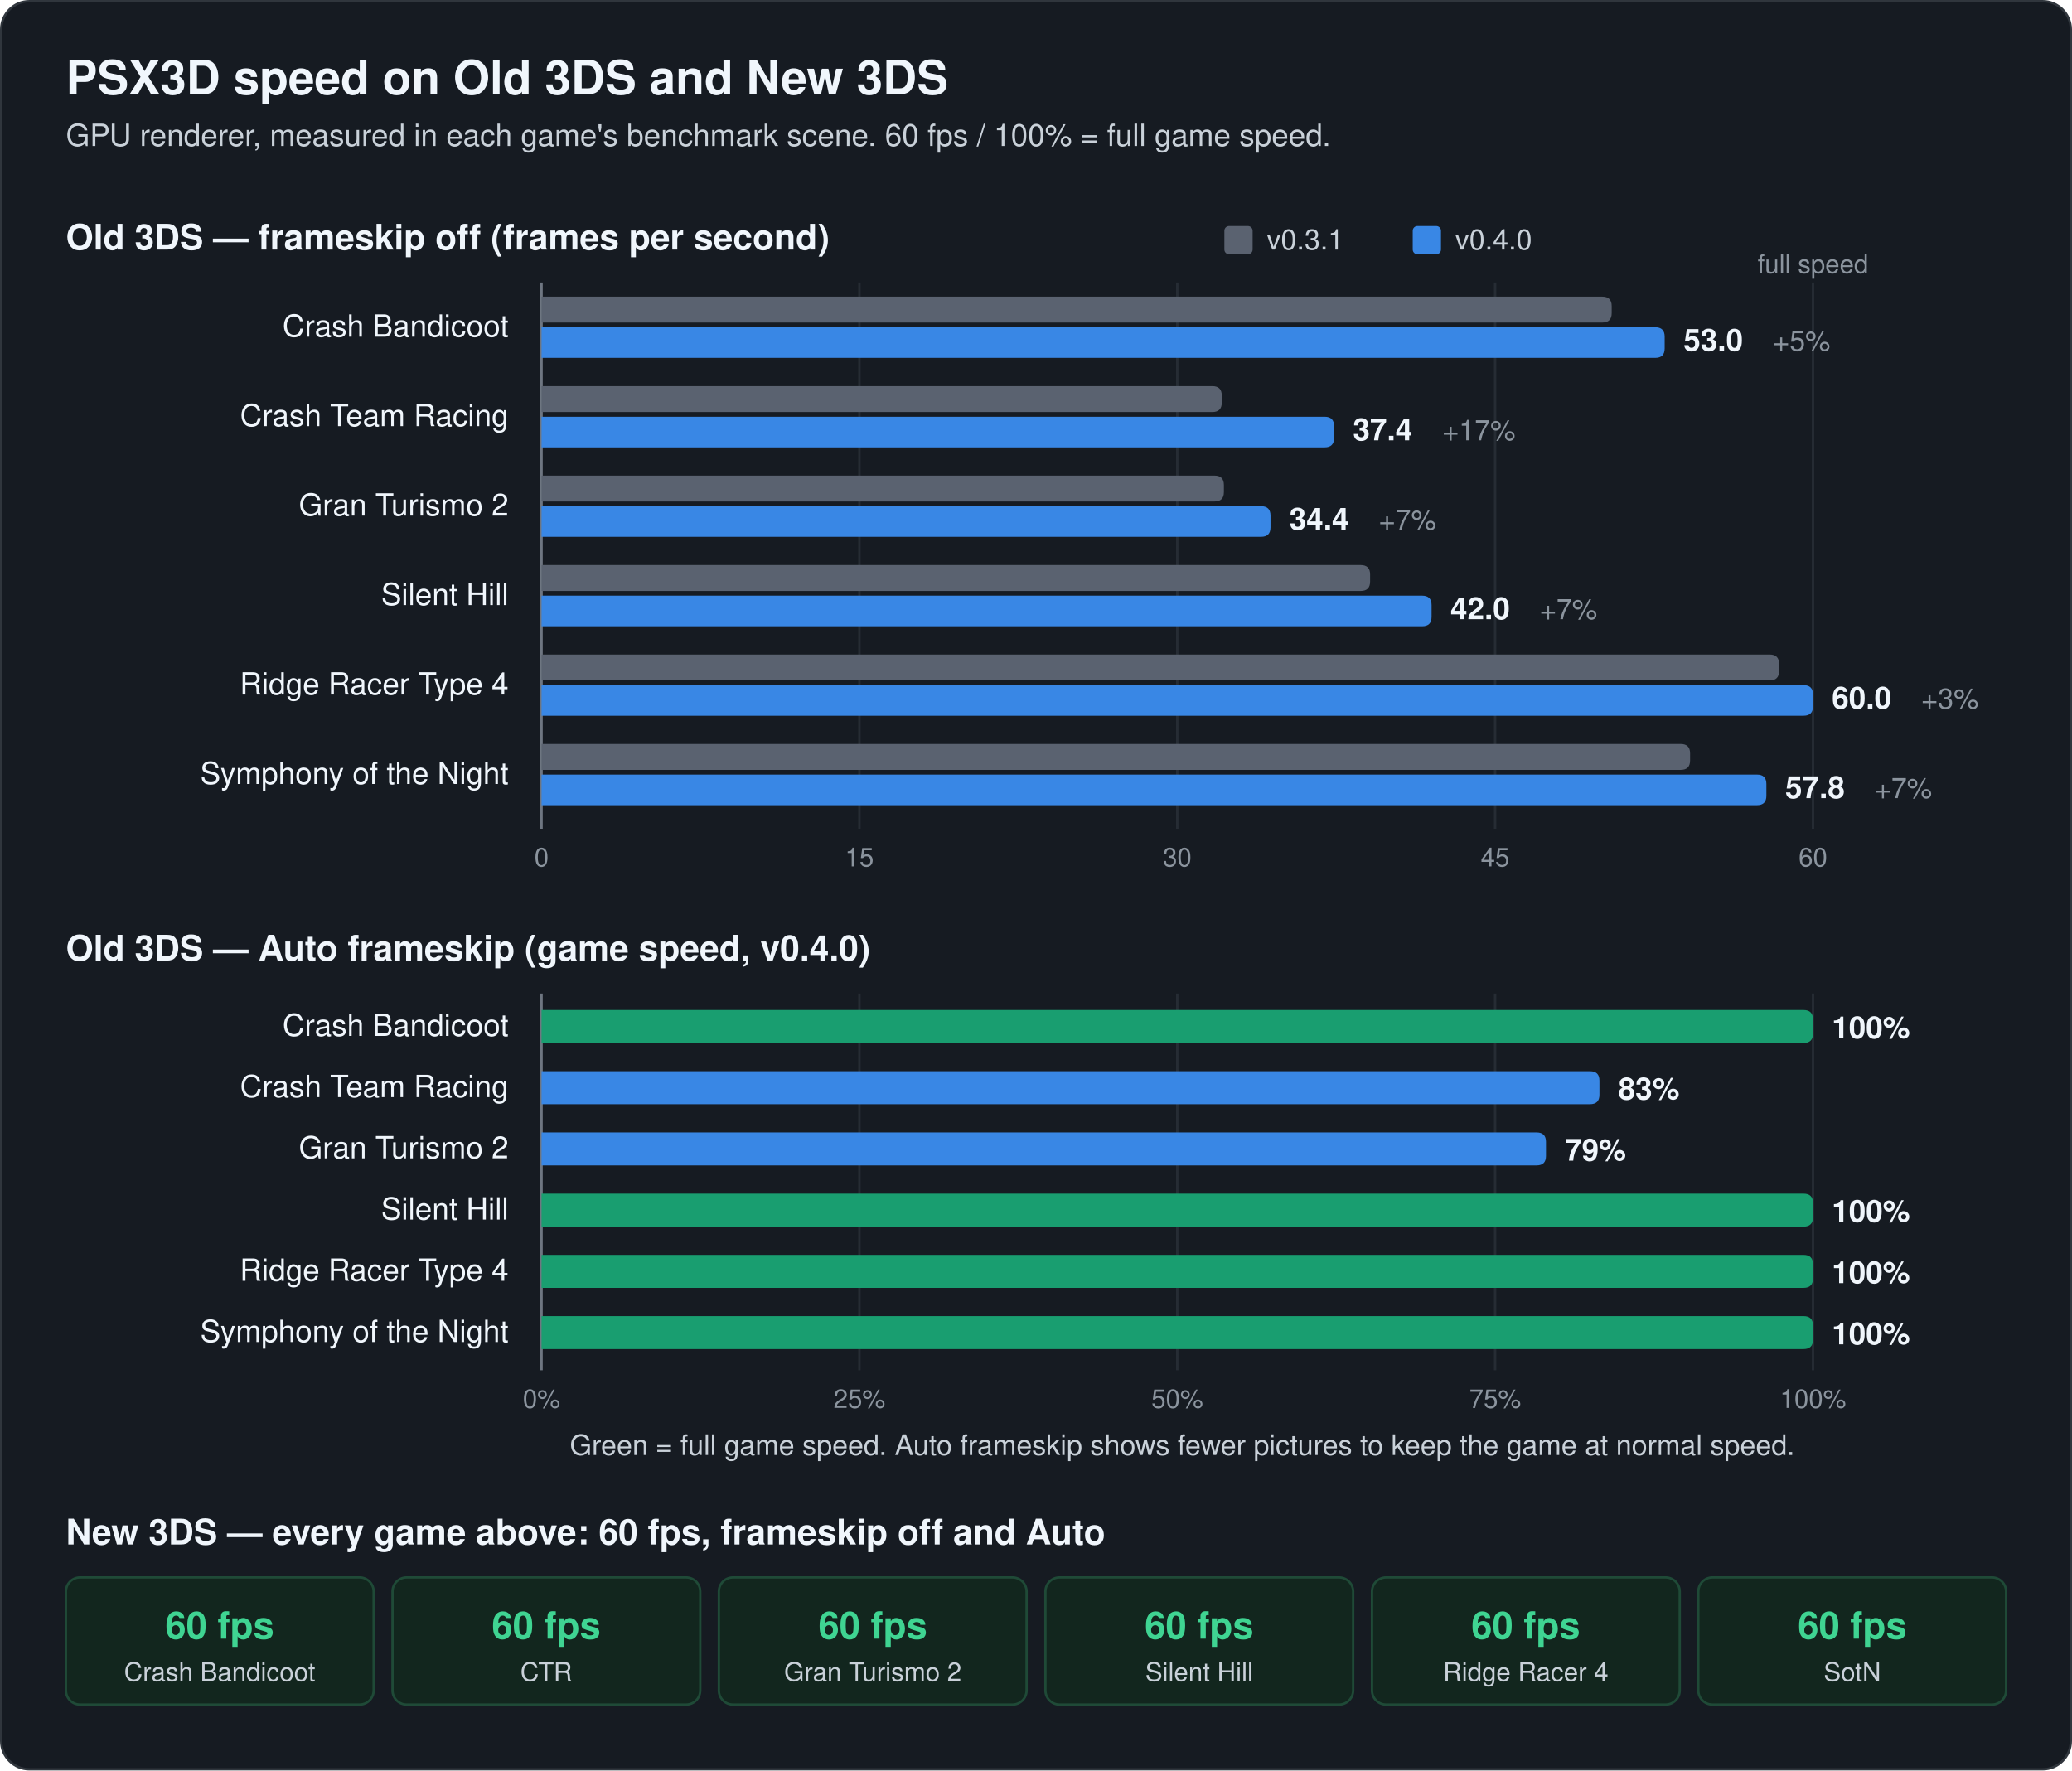
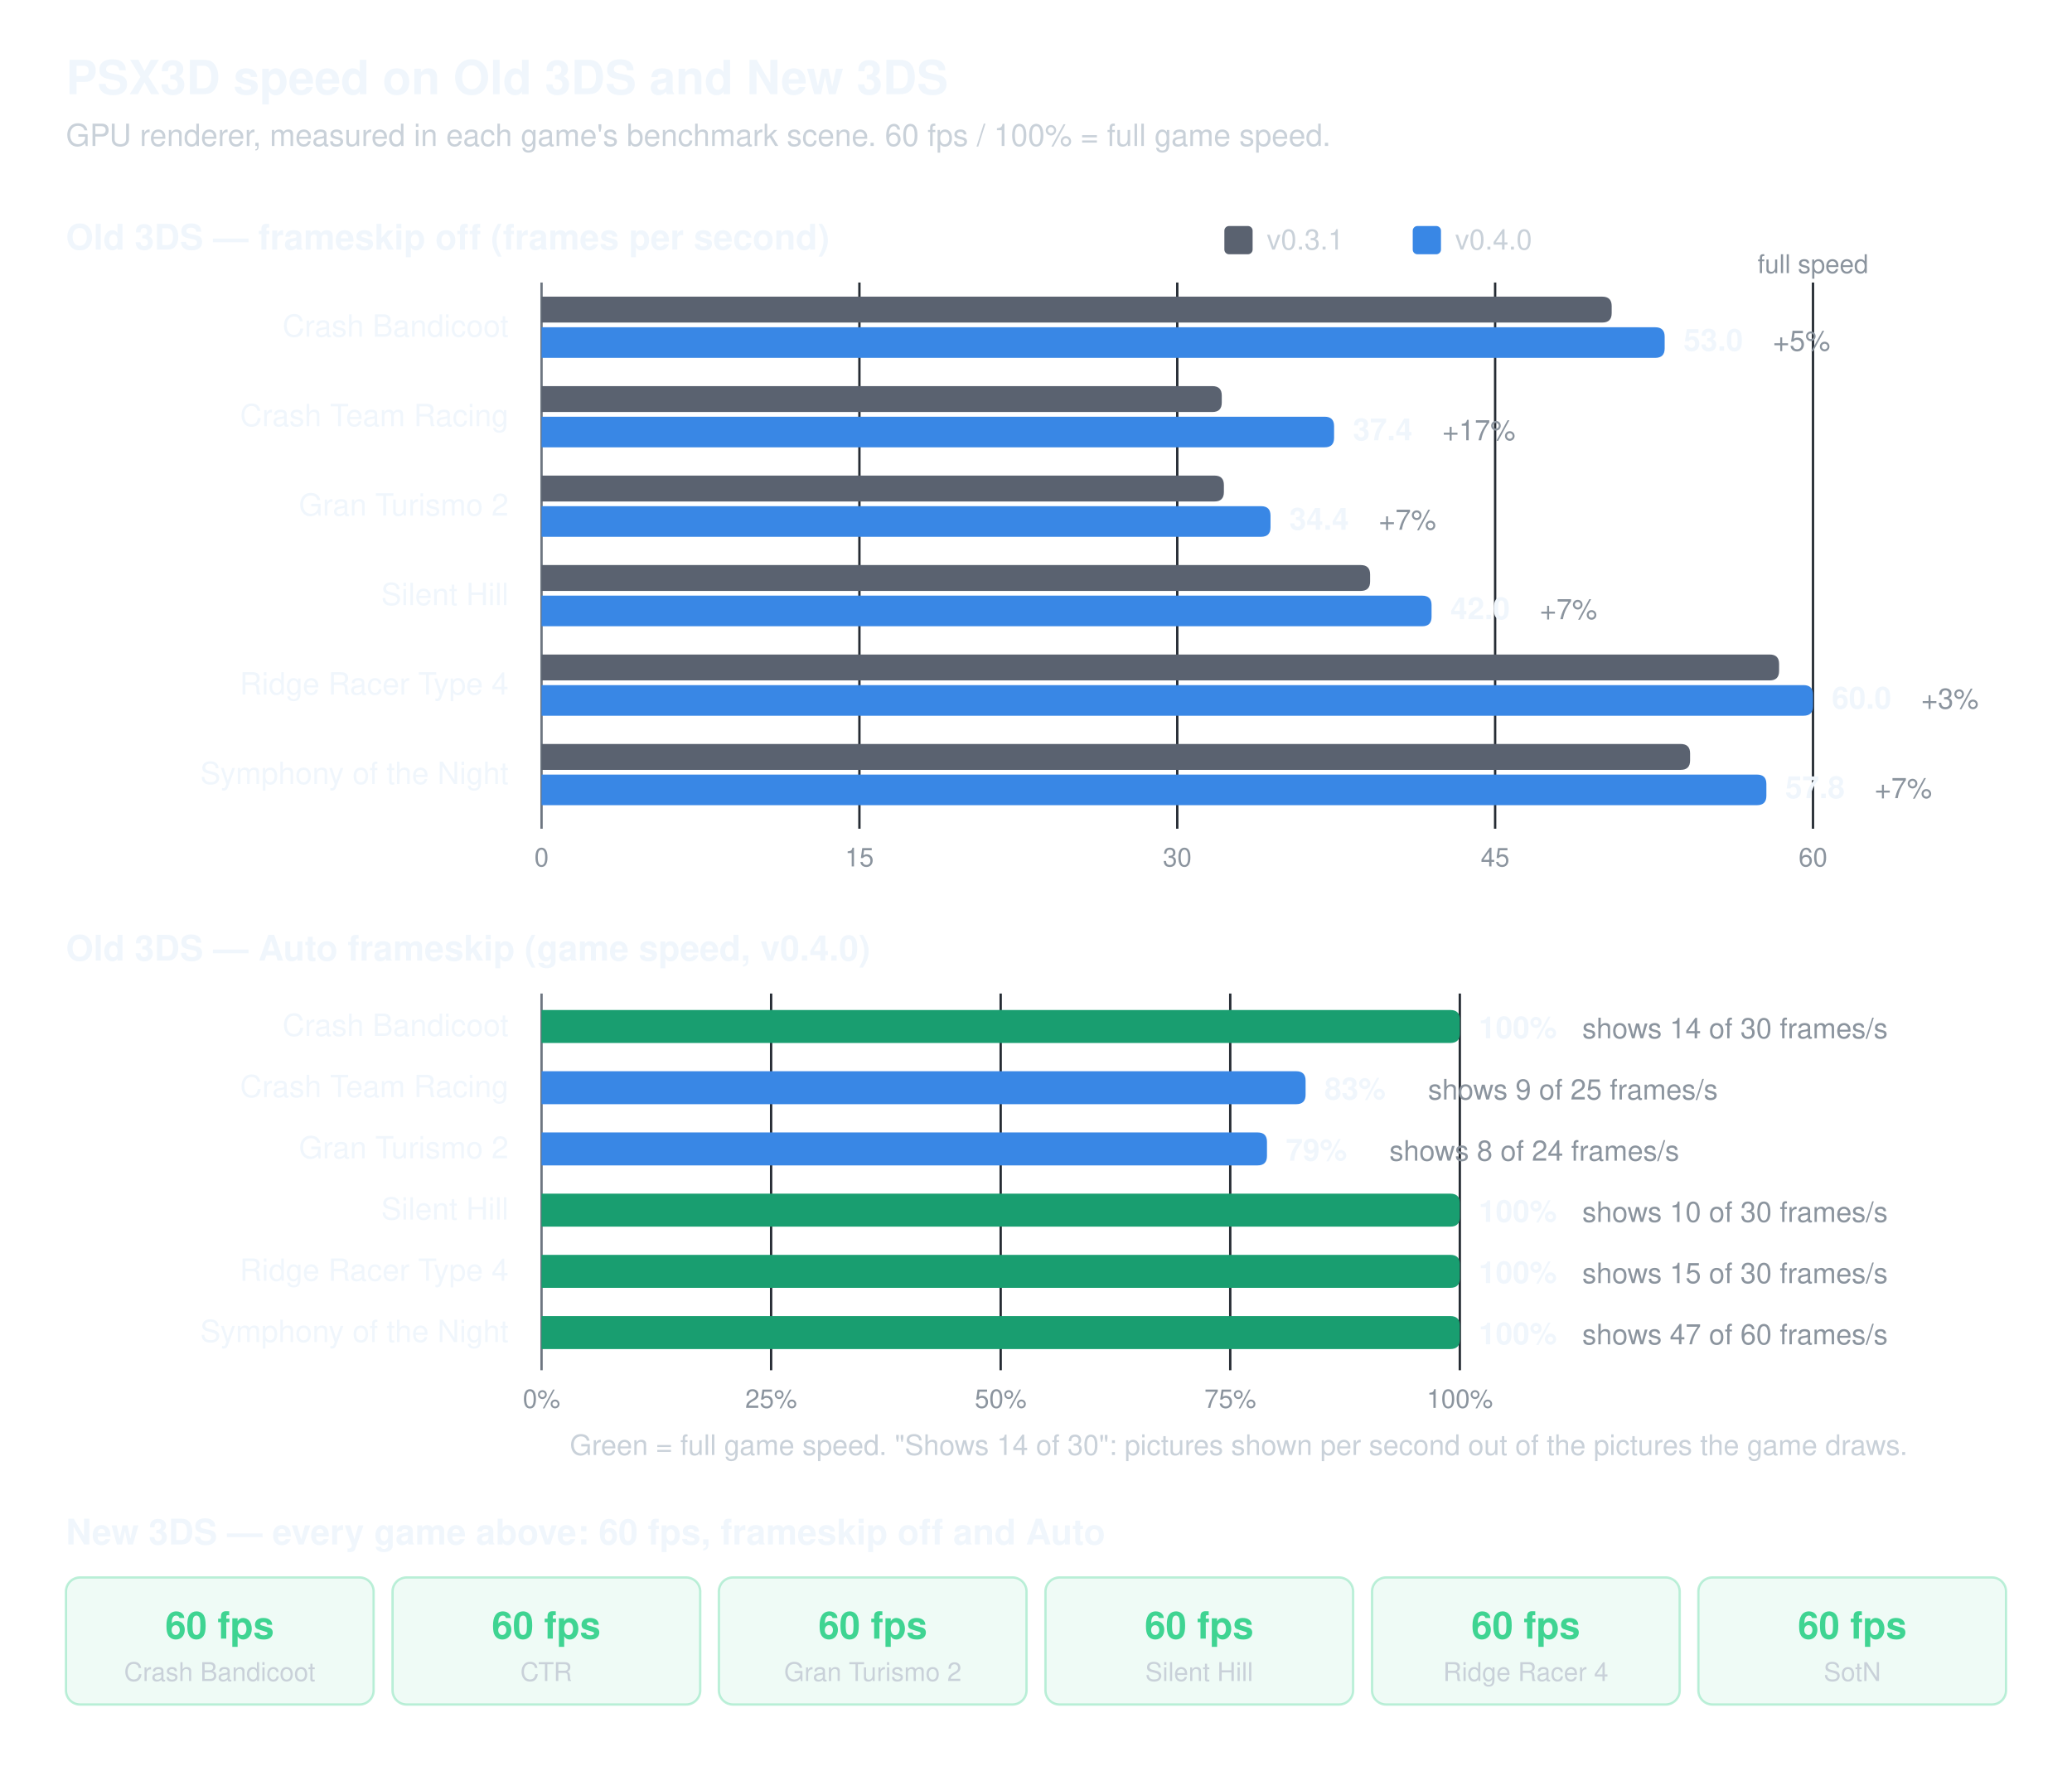
<svg xmlns="http://www.w3.org/2000/svg" width="880" height="752" viewBox="0 0 880 752" font-family="-apple-system,BlinkMacSystemFont,'Segoe UI',Helvetica,Arial,sans-serif" role="img" aria-label="PSX3D speed on Old 3DS and New 3DS">
-   <rect x="0.5" y="0.5" width="879" height="751" rx="12" fill="#161b22" stroke="#30363d" />
-   <line x1="770.0" y1="422" x2="770.0" y2="582" stroke="#262c34" stroke-width="1" />
-   <line x1="635.0" y1="422" x2="635.0" y2="582" stroke="#262c34" stroke-width="1" />
-   <line x1="500.0" y1="422" x2="500.0" y2="582" stroke="#262c34" stroke-width="1" />
-   <line x1="365.0" y1="422" x2="365.0" y2="582" stroke="#262c34" stroke-width="1" />
+   <line x1="620.0" y1="422" x2="620.0" y2="582" stroke="#262c34" stroke-width="1" />
+   <line x1="522.5" y1="422" x2="522.5" y2="582" stroke="#262c34" stroke-width="1" />
+   <line x1="425.0" y1="422" x2="425.0" y2="582" stroke="#262c34" stroke-width="1" />
+   <line x1="327.5" y1="422" x2="327.5" y2="582" stroke="#262c34" stroke-width="1" />
  <line x1="230.0" y1="422" x2="230.0" y2="582" stroke="#6e7681" stroke-width="1" />
  <line x1="770.0" y1="120" x2="770.0" y2="352" stroke="#262c34" stroke-width="1" />
  <line x1="635.0" y1="120" x2="635.0" y2="352" stroke="#262c34" stroke-width="1" />
  <line x1="500.0" y1="120" x2="500.0" y2="352" stroke="#262c34" stroke-width="1" />
  <line x1="365.0" y1="120" x2="365.0" y2="352" stroke="#262c34" stroke-width="1" />
  <line x1="230.0" y1="120" x2="230.0" y2="352" stroke="#6e7681" stroke-width="1" />
  <text x="28.0" y="40.0" font-size="20" fill="#f0f6fc" text-anchor="start" font-weight="600">PSX3D speed on Old 3DS and New 3DS</text>
  <text x="28.0" y="62.0" font-size="13" fill="#c9d1d9" text-anchor="start" font-weight="normal">GPU renderer, measured in each game's benchmark scene. 60 fps / 100% = full game speed.</text>
  <text x="28.0" y="106.0" font-size="15" fill="#f0f6fc" text-anchor="start" font-weight="600">Old 3DS — frameskip off (frames per second)</text>
  <rect x="520" y="96" width="12" height="12" rx="2" fill="#5a6270" />
  <text x="538.0" y="106.0" font-size="12" fill="#c9d1d9" text-anchor="start" font-weight="normal">v0.3.1</text>
  <rect x="600" y="96" width="12" height="12" rx="2" fill="#3987e5" />
  <text x="618.0" y="106.0" font-size="12" fill="#c9d1d9" text-anchor="start" font-weight="normal">v0.4.0</text>
  <text x="216.0" y="143.0" font-size="13" fill="#f0f6fc" text-anchor="end" font-weight="normal">Crash Bandicoot</text>
  <path d="M230.0,126.0 H680.5 Q684.5,126.0 684.5,130.0 V133.0 Q684.5,137.0 680.5,137.0 H230.0 Z" fill="#5a6270" />
  <path d="M230.0,139.0 H703.0 Q707.0,139.0 707.0,143.0 V148.0 Q707.0,152.0 703.0,152.0 H230.0 Z" fill="#3987e5" />
  <text x="715.0" y="149.0" font-size="13" fill="#f0f6fc" text-anchor="start" font-weight="600">53.0</text>
  <text x="753.0" y="149.0" font-size="12" fill="#8b949e" text-anchor="start" font-weight="normal">+5%</text>
  <text x="216.0" y="181.0" font-size="13" fill="#f0f6fc" text-anchor="end" font-weight="normal">Crash Team Racing</text>
  <path d="M230.0,164.0 H514.9 Q518.9,164.0 518.9,168.0 V171.0 Q518.9,175.0 514.9,175.0 H230.0 Z" fill="#5a6270" />
  <path d="M230.0,177.0 H562.6 Q566.6,177.0 566.6,181.0 V186.0 Q566.6,190.0 562.6,190.0 H230.0 Z" fill="#3987e5" />
  <text x="574.6" y="187.0" font-size="13" fill="#f0f6fc" text-anchor="start" font-weight="600">37.4</text>
  <text x="612.6" y="187.0" font-size="12" fill="#8b949e" text-anchor="start" font-weight="normal">+17%</text>
  <text x="216.0" y="219.0" font-size="13" fill="#f0f6fc" text-anchor="end" font-weight="normal">Gran Turismo 2</text>
  <path d="M230.0,202.0 H515.8 Q519.8,202.0 519.8,206.0 V209.0 Q519.8,213.0 515.8,213.0 H230.0 Z" fill="#5a6270" />
  <path d="M230.0,215.0 H535.6 Q539.6,215.0 539.6,219.0 V224.0 Q539.6,228.0 535.6,228.0 H230.0 Z" fill="#3987e5" />
  <text x="547.6" y="225.0" font-size="13" fill="#f0f6fc" text-anchor="start" font-weight="600">34.4</text>
  <text x="585.6" y="225.0" font-size="12" fill="#8b949e" text-anchor="start" font-weight="normal">+7%</text>
  <text x="216.0" y="257.0" font-size="13" fill="#f0f6fc" text-anchor="end" font-weight="normal">Silent Hill</text>
  <path d="M230.0,240.0 H577.9 Q581.9,240.0 581.9,244.0 V247.0 Q581.9,251.0 577.9,251.0 H230.0 Z" fill="#5a6270" />
  <path d="M230.0,253.0 H604.0 Q608.0,253.0 608.0,257.0 V262.0 Q608.0,266.0 604.0,266.0 H230.0 Z" fill="#3987e5" />
  <text x="616.0" y="263.0" font-size="13" fill="#f0f6fc" text-anchor="start" font-weight="600">42.0</text>
  <text x="654.0" y="263.0" font-size="12" fill="#8b949e" text-anchor="start" font-weight="normal">+7%</text>
  <text x="216.0" y="295.0" font-size="13" fill="#f0f6fc" text-anchor="end" font-weight="normal">Ridge Racer Type 4</text>
  <path d="M230.0,278.0 H751.6 Q755.6,278.0 755.6,282.0 V285.0 Q755.6,289.0 751.6,289.0 H230.0 Z" fill="#5a6270" />
  <path d="M230.0,291.0 H766.0 Q770.0,291.0 770.0,295.0 V300.0 Q770.0,304.0 766.0,304.0 H230.0 Z" fill="#3987e5" />
  <text x="778.0" y="301.0" font-size="13" fill="#f0f6fc" text-anchor="start" font-weight="600">60.0</text>
  <text x="816.0" y="301.0" font-size="12" fill="#8b949e" text-anchor="start" font-weight="normal">+3%</text>
  <text x="216.0" y="333.0" font-size="13" fill="#f0f6fc" text-anchor="end" font-weight="normal">Symphony of the Night</text>
  <path d="M230.0,316.0 H713.8 Q717.8,316.0 717.8,320.0 V323.0 Q717.8,327.0 713.8,327.0 H230.0 Z" fill="#5a6270" />
  <path d="M230.0,329.0 H746.2 Q750.2,329.0 750.2,333.0 V338.0 Q750.2,342.0 746.2,342.0 H230.0 Z" fill="#3987e5" />
  <text x="758.2" y="339.0" font-size="13" fill="#f0f6fc" text-anchor="start" font-weight="600">57.8</text>
  <text x="796.2" y="339.0" font-size="12" fill="#8b949e" text-anchor="start" font-weight="normal">+7%</text>
  <text x="230.0" y="368.0" font-size="11" fill="#8b949e" text-anchor="middle" font-weight="normal">0</text>
  <text x="365.0" y="368.0" font-size="11" fill="#8b949e" text-anchor="middle" font-weight="normal">15</text>
  <text x="500.0" y="368.0" font-size="11" fill="#8b949e" text-anchor="middle" font-weight="normal">30</text>
  <text x="635.0" y="368.0" font-size="11" fill="#8b949e" text-anchor="middle" font-weight="normal">45</text>
  <text x="770.0" y="368.0" font-size="11" fill="#8b949e" text-anchor="middle" font-weight="normal">60</text>
  <text x="770.0" y="116.0" font-size="11" fill="#8b949e" text-anchor="middle" font-weight="normal">full speed</text>
  <text x="28.0" y="408.0" font-size="15" fill="#f0f6fc" text-anchor="start" font-weight="600">Old 3DS — Auto frameskip (game speed, v0.4.0)</text>
  <text x="216.0" y="440.0" font-size="13" fill="#f0f6fc" text-anchor="end" font-weight="normal">Crash Bandicoot</text>
-   <path d="M230.0,429.0 H766.0 Q770.0,429.0 770.0,433.0 V439.0 Q770.0,443.0 766.0,443.0 H230.0 Z" fill="#199e70" />
-   <text x="778.0" y="441.0" font-size="13" fill="#f0f6fc" text-anchor="start" font-weight="600">100%</text>
+   <path d="M230.0,429.0 H616.0 Q620.0,429.0 620.0,433.0 V439.0 Q620.0,443.0 616.0,443.0 H230.0 Z" fill="#199e70" />
+   <text x="628.0" y="441.0" font-size="13" fill="#f0f6fc" text-anchor="start" font-weight="600">100%</text>
+   <text x="672.0" y="441.0" font-size="12" fill="#8b949e" text-anchor="start" font-weight="normal">shows 14 of 30 frames/s</text>
  <text x="216.0" y="466.0" font-size="13" fill="#f0f6fc" text-anchor="end" font-weight="normal">Crash Team Racing</text>
-   <path d="M230.0,455.0 H675.3 Q679.3,455.0 679.3,459.0 V465.0 Q679.3,469.0 675.3,469.0 H230.0 Z" fill="#3987e5" />
-   <text x="687.3" y="467.0" font-size="13" fill="#f0f6fc" text-anchor="start" font-weight="600">83%</text>
+   <path d="M230.0,455.0 H550.5 Q554.5,455.0 554.5,459.0 V465.0 Q554.5,469.0 550.5,469.0 H230.0 Z" fill="#3987e5" />
+   <text x="562.5" y="467.0" font-size="13" fill="#f0f6fc" text-anchor="start" font-weight="600">83%</text>
+   <text x="606.5" y="467.0" font-size="12" fill="#8b949e" text-anchor="start" font-weight="normal">shows 9 of 25 frames/s</text>
  <text x="216.0" y="492.0" font-size="13" fill="#f0f6fc" text-anchor="end" font-weight="normal">Gran Turismo 2</text>
-   <path d="M230.0,481.0 H652.6 Q656.6,481.0 656.6,485.0 V491.0 Q656.6,495.0 652.6,495.0 H230.0 Z" fill="#3987e5" />
-   <text x="664.6" y="493.0" font-size="13" fill="#f0f6fc" text-anchor="start" font-weight="600">79%</text>
+   <path d="M230.0,481.0 H534.1 Q538.1,481.0 538.1,485.0 V491.0 Q538.1,495.0 534.1,495.0 H230.0 Z" fill="#3987e5" />
+   <text x="546.1" y="493.0" font-size="13" fill="#f0f6fc" text-anchor="start" font-weight="600">79%</text>
+   <text x="590.1" y="493.0" font-size="12" fill="#8b949e" text-anchor="start" font-weight="normal">shows 8 of 24 frames/s</text>
  <text x="216.0" y="518.0" font-size="13" fill="#f0f6fc" text-anchor="end" font-weight="normal">Silent Hill</text>
-   <path d="M230.0,507.0 H766.0 Q770.0,507.0 770.0,511.0 V517.0 Q770.0,521.0 766.0,521.0 H230.0 Z" fill="#199e70" />
-   <text x="778.0" y="519.0" font-size="13" fill="#f0f6fc" text-anchor="start" font-weight="600">100%</text>
+   <path d="M230.0,507.0 H616.0 Q620.0,507.0 620.0,511.0 V517.0 Q620.0,521.0 616.0,521.0 H230.0 Z" fill="#199e70" />
+   <text x="628.0" y="519.0" font-size="13" fill="#f0f6fc" text-anchor="start" font-weight="600">100%</text>
+   <text x="672.0" y="519.0" font-size="12" fill="#8b949e" text-anchor="start" font-weight="normal">shows 10 of 30 frames/s</text>
  <text x="216.0" y="544.0" font-size="13" fill="#f0f6fc" text-anchor="end" font-weight="normal">Ridge Racer Type 4</text>
-   <path d="M230.0,533.0 H766.0 Q770.0,533.0 770.0,537.0 V543.0 Q770.0,547.0 766.0,547.0 H230.0 Z" fill="#199e70" />
-   <text x="778.0" y="545.0" font-size="13" fill="#f0f6fc" text-anchor="start" font-weight="600">100%</text>
+   <path d="M230.0,533.0 H616.0 Q620.0,533.0 620.0,537.0 V543.0 Q620.0,547.0 616.0,547.0 H230.0 Z" fill="#199e70" />
+   <text x="628.0" y="545.0" font-size="13" fill="#f0f6fc" text-anchor="start" font-weight="600">100%</text>
+   <text x="672.0" y="545.0" font-size="12" fill="#8b949e" text-anchor="start" font-weight="normal">shows 15 of 30 frames/s</text>
  <text x="216.0" y="570.0" font-size="13" fill="#f0f6fc" text-anchor="end" font-weight="normal">Symphony of the Night</text>
-   <path d="M230.0,559.0 H766.0 Q770.0,559.0 770.0,563.0 V569.0 Q770.0,573.0 766.0,573.0 H230.0 Z" fill="#199e70" />
-   <text x="778.0" y="571.0" font-size="13" fill="#f0f6fc" text-anchor="start" font-weight="600">100%</text>
+   <path d="M230.0,559.0 H616.0 Q620.0,559.0 620.0,563.0 V569.0 Q620.0,573.0 616.0,573.0 H230.0 Z" fill="#199e70" />
+   <text x="628.0" y="571.0" font-size="13" fill="#f0f6fc" text-anchor="start" font-weight="600">100%</text>
+   <text x="672.0" y="571.0" font-size="12" fill="#8b949e" text-anchor="start" font-weight="normal">shows 47 of 60 frames/s</text>
  <text x="230.0" y="598.0" font-size="11" fill="#8b949e" text-anchor="middle" font-weight="normal">0%</text>
-   <text x="365.0" y="598.0" font-size="11" fill="#8b949e" text-anchor="middle" font-weight="normal">25%</text>
-   <text x="500.0" y="598.0" font-size="11" fill="#8b949e" text-anchor="middle" font-weight="normal">50%</text>
-   <text x="635.0" y="598.0" font-size="11" fill="#8b949e" text-anchor="middle" font-weight="normal">75%</text>
-   <text x="770.0" y="598.0" font-size="11" fill="#8b949e" text-anchor="middle" font-weight="normal">100%</text>
-   <text x="242.0" y="618.0" font-size="12" fill="#c9d1d9" text-anchor="start" font-weight="normal">Green = full game speed. Auto frameskip shows fewer pictures to keep the game at normal speed.</text>
+   <text x="327.5" y="598.0" font-size="11" fill="#8b949e" text-anchor="middle" font-weight="normal">25%</text>
+   <text x="425.0" y="598.0" font-size="11" fill="#8b949e" text-anchor="middle" font-weight="normal">50%</text>
+   <text x="522.5" y="598.0" font-size="11" fill="#8b949e" text-anchor="middle" font-weight="normal">75%</text>
+   <text x="620.0" y="598.0" font-size="11" fill="#8b949e" text-anchor="middle" font-weight="normal">100%</text>
+   <text x="242.0" y="618.0" font-size="12" fill="#c9d1d9" text-anchor="start" font-weight="normal">Green = full game speed. "Shows 14 of 30": pictures shown per second out of the pictures the game draws.</text>
  <text x="28.0" y="656.0" font-size="15" fill="#f0f6fc" text-anchor="start" font-weight="600">New 3DS — every game above: 60 fps, frameskip off and Auto</text>
-   <rect x="28.0" y="670" width="130.7" height="54" rx="6" fill="#12261e" stroke="#1f4a37" />
+   <rect x="28.0" y="670" width="130.7" height="54" rx="6" fill="#3fd49214" stroke="#3fd49255" />
  <text x="93.3" y="696.0" font-size="16" fill="#3fd492" text-anchor="middle" font-weight="600">60 fps</text>
  <text x="93.3" y="714.0" font-size="11" fill="#c9d1d9" text-anchor="middle" font-weight="normal">Crash Bandicoot</text>
-   <rect x="166.7" y="670" width="130.7" height="54" rx="6" fill="#12261e" stroke="#1f4a37" />
+   <rect x="166.7" y="670" width="130.7" height="54" rx="6" fill="#3fd49214" stroke="#3fd49255" />
  <text x="232.0" y="696.0" font-size="16" fill="#3fd492" text-anchor="middle" font-weight="600">60 fps</text>
  <text x="232.0" y="714.0" font-size="11" fill="#c9d1d9" text-anchor="middle" font-weight="normal">CTR</text>
-   <rect x="305.3" y="670" width="130.7" height="54" rx="6" fill="#12261e" stroke="#1f4a37" />
+   <rect x="305.3" y="670" width="130.7" height="54" rx="6" fill="#3fd49214" stroke="#3fd49255" />
  <text x="370.7" y="696.0" font-size="16" fill="#3fd492" text-anchor="middle" font-weight="600">60 fps</text>
  <text x="370.7" y="714.0" font-size="11" fill="#c9d1d9" text-anchor="middle" font-weight="normal">Gran Turismo 2</text>
-   <rect x="444.0" y="670" width="130.7" height="54" rx="6" fill="#12261e" stroke="#1f4a37" />
+   <rect x="444.0" y="670" width="130.7" height="54" rx="6" fill="#3fd49214" stroke="#3fd49255" />
  <text x="509.3" y="696.0" font-size="16" fill="#3fd492" text-anchor="middle" font-weight="600">60 fps</text>
  <text x="509.3" y="714.0" font-size="11" fill="#c9d1d9" text-anchor="middle" font-weight="normal">Silent Hill</text>
-   <rect x="582.7" y="670" width="130.7" height="54" rx="6" fill="#12261e" stroke="#1f4a37" />
+   <rect x="582.7" y="670" width="130.7" height="54" rx="6" fill="#3fd49214" stroke="#3fd49255" />
  <text x="648.0" y="696.0" font-size="16" fill="#3fd492" text-anchor="middle" font-weight="600">60 fps</text>
  <text x="648.0" y="714.0" font-size="11" fill="#c9d1d9" text-anchor="middle" font-weight="normal">Ridge Racer 4</text>
-   <rect x="721.3" y="670" width="130.7" height="54" rx="6" fill="#12261e" stroke="#1f4a37" />
+   <rect x="721.3" y="670" width="130.7" height="54" rx="6" fill="#3fd49214" stroke="#3fd49255" />
  <text x="786.7" y="696.0" font-size="16" fill="#3fd492" text-anchor="middle" font-weight="600">60 fps</text>
  <text x="786.7" y="714.0" font-size="11" fill="#c9d1d9" text-anchor="middle" font-weight="normal">SotN</text>
</svg>
